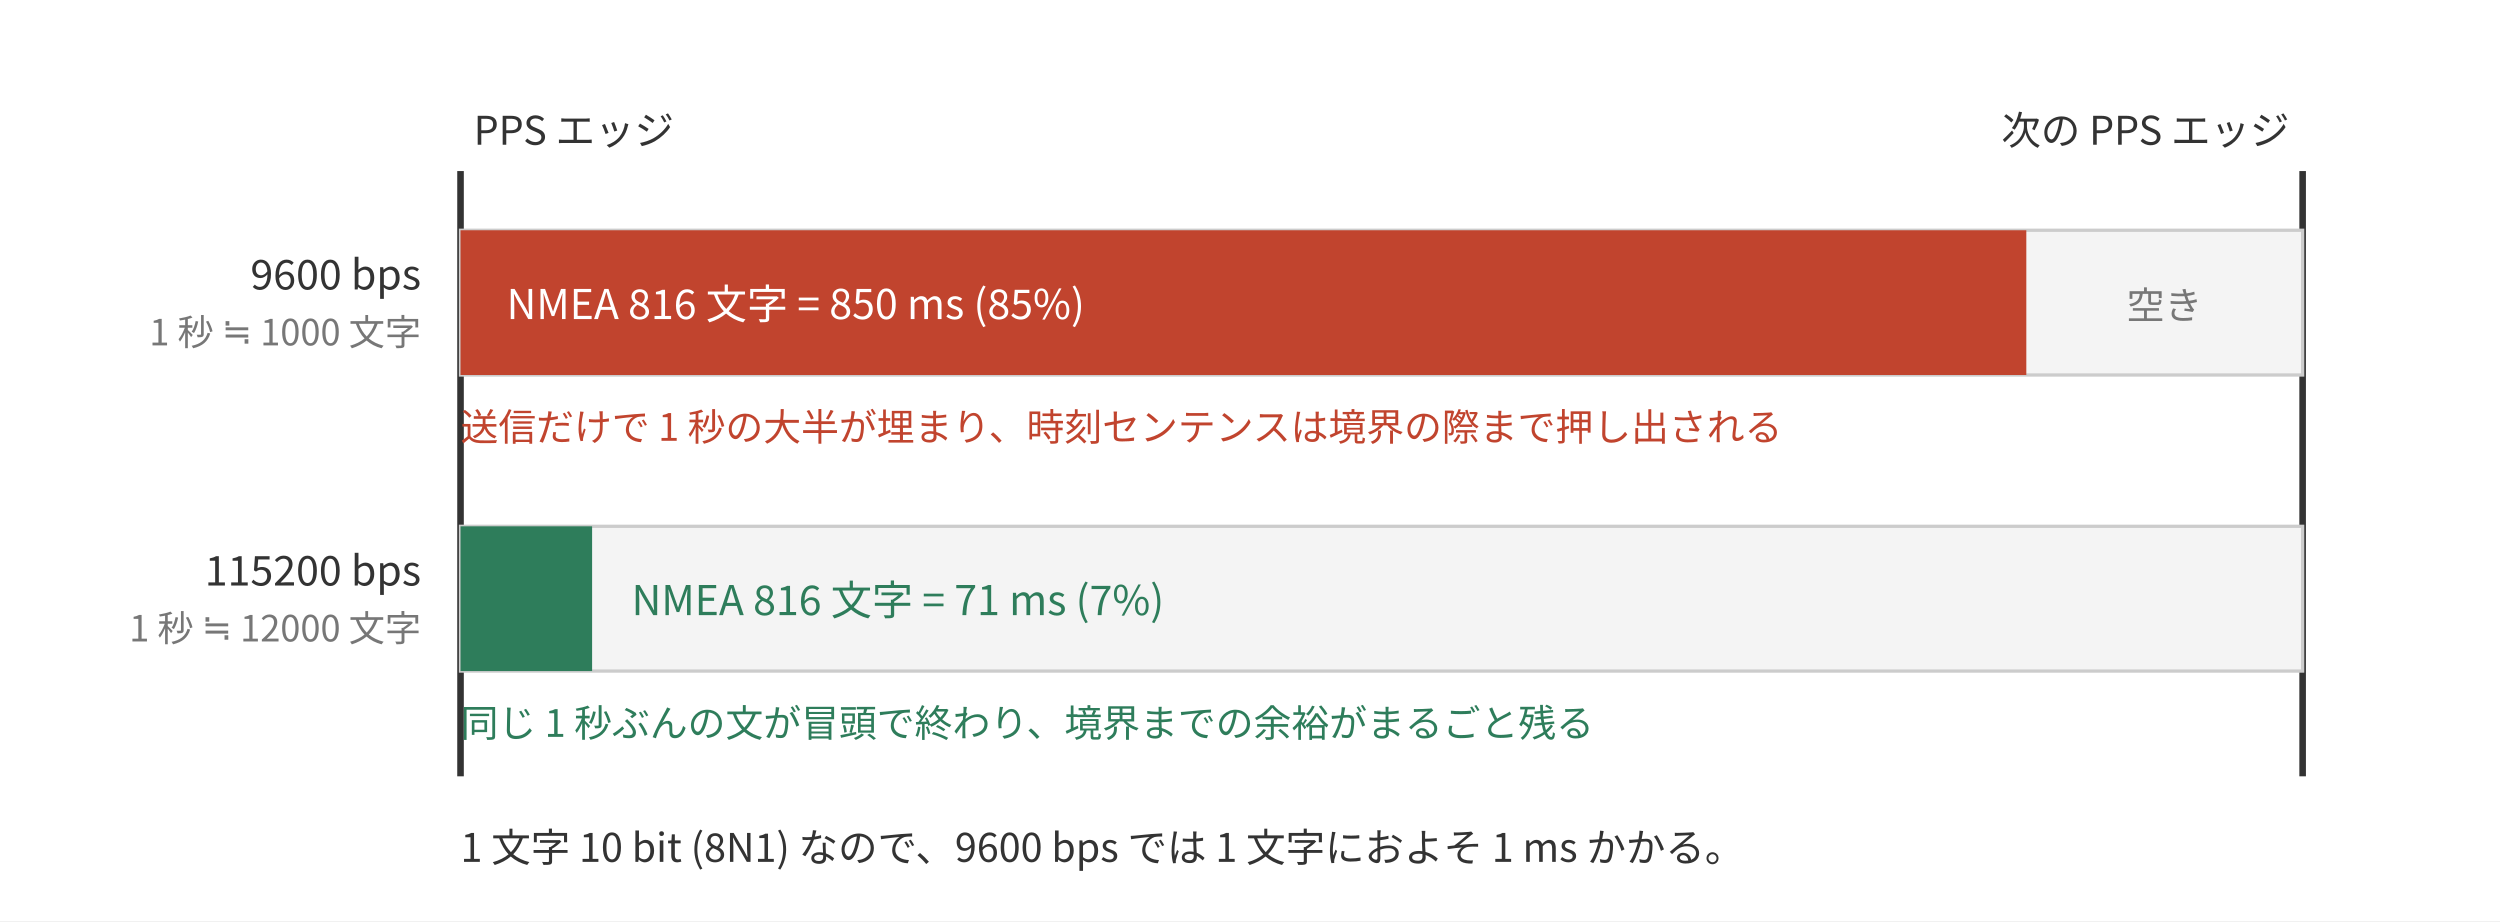
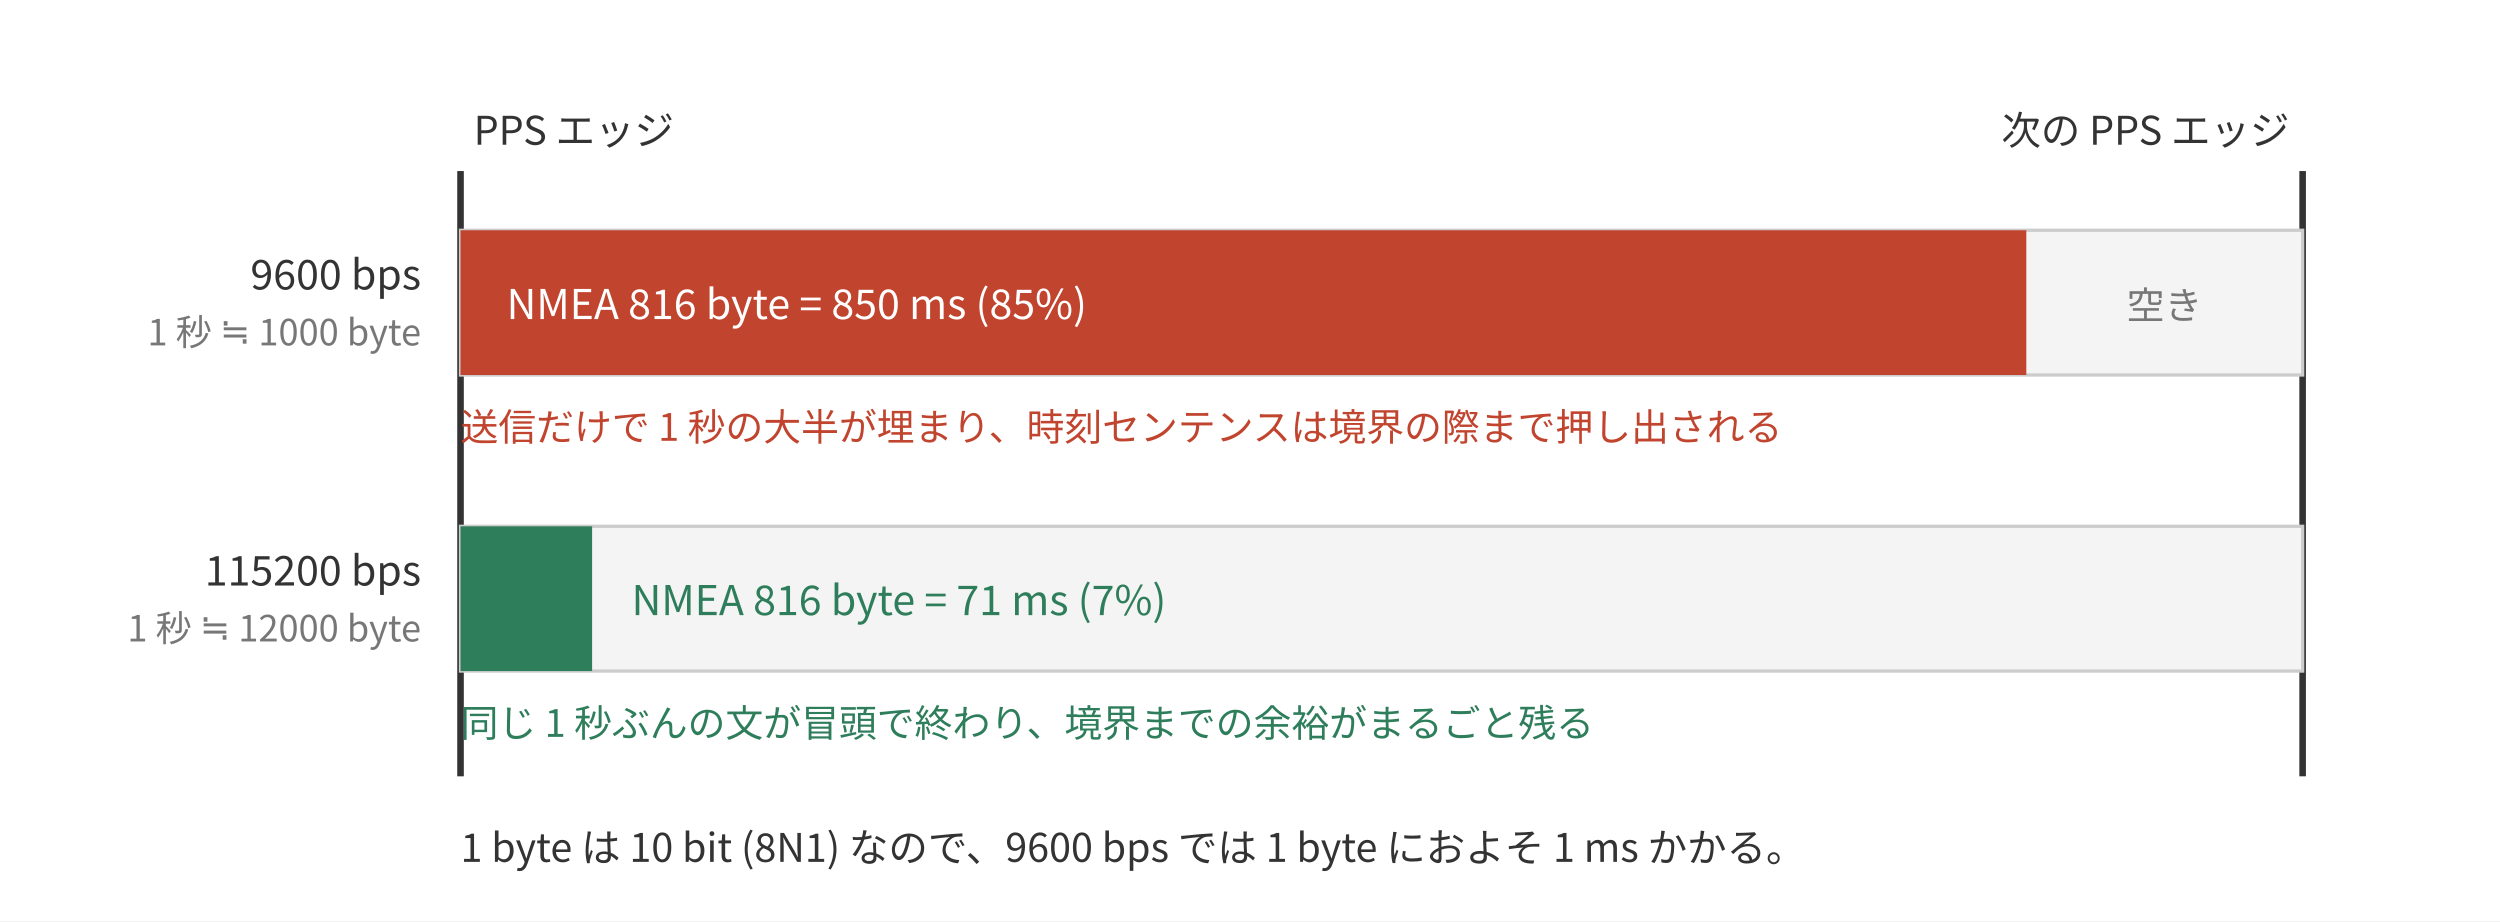
- <svg xmlns="http://www.w3.org/2000/svg" viewBox="0 0 760 280" width="760" height="280" font-family="'Hiragino Sans','Noto Sans CJK JP','Noto Sans JP','Yu Gothic',Meiryo,sans-serif" role="img" aria-label="毎秒 816 文字の NMEA は 9600 bps では 1 秒の 85% を占め、115200 bps では 7% で済む">
+ <svg xmlns="http://www.w3.org/2000/svg" viewBox="0 0 760 280" width="760" height="280" font-family="'Hiragino Sans','Noto Sans CJK JP','Noto Sans JP','Yu Gothic',Meiryo,sans-serif" role="img" aria-label="毎秒 816 byte の NMEA は 9600 bps では 1 秒の 85% を占め、115200 bps では 7% で済む">
  <rect width="760" height="280" fill="#ffffff" />
  <g stroke="#333" stroke-width="2">
    <line x1="140" y1="52" x2="140" y2="236" />
    <line x1="700" y1="52" x2="700" y2="236" />
  </g>
  <g font-size="12" fill="#333">
    <text x="144" y="44">PPS エッジ</text>
    <text x="696" y="44" text-anchor="end">次の PPS エッジ</text>
  </g>
  <g font-size="12.5" fill="#333" text-anchor="end">
    <text x="128" y="88">9600 bps</text>
-     <text x="128" y="105" font-size="11" fill="#777">1 秒 ≒ 1000 文字</text>
+     <text x="128" y="105" font-size="11" fill="#777">1 秒 ≒ 1000 byte</text>
  </g>
  <rect x="140" y="70" width="560" height="44" fill="#f4f4f4" stroke="#ccc" />
  <rect x="140" y="70" width="476" height="44" fill="#c1442e" />
-   <text x="154" y="97" font-size="12.5" fill="#ffffff">NMEA 816 文字 = 850 ms (85%)</text>
+   <text x="154" y="97" font-size="12.5" fill="#ffffff">NMEA 816 byte = 850 ms (85%)</text>
  <text x="658" y="97" font-size="11.5" fill="#777" text-anchor="middle">空き</text>
  <text x="140" y="134" font-size="11.5" fill="#c1442e">送信だけで 1 秒の大半が埋まり、時刻センテンスは境界の際まで押し出される</text>
  <g font-size="12.5" fill="#333" text-anchor="end">
    <text x="128" y="178">115200 bps</text>
-     <text x="128" y="195" font-size="11" fill="#777">1 秒 ≒ 12000 文字</text>
+     <text x="128" y="195" font-size="11" fill="#777">1 秒 ≒ 12000 byte</text>
  </g>
  <rect x="140" y="160" width="560" height="44" fill="#f4f4f4" stroke="#ccc" />
  <rect x="140" y="160" width="40" height="44" fill="#2e7d5b" />
-   <text x="192" y="187" font-size="12.5" fill="#2e7d5b">NMEA 816 文字 = 71 ms (7%)</text>
+   <text x="192" y="187" font-size="12.5" fill="#2e7d5b">NMEA 816 byte = 71 ms (7%)</text>
  <text x="140" y="224" font-size="11.5" fill="#2e7d5b">同じ 1 秒ぶんの文が冒頭で終わり、境界までの余裕がまるごと残る</text>
-   <text x="140" y="262" font-size="12" fill="#333">1 文字 10 bit (8N1) なので、9600 bps では 1 文字におよそ 1 ms かかる。</text>
+   <text x="140" y="262" font-size="12" fill="#333">1 byte は 10 bit (8N1) なので、9600 bps では 1 byte におよそ 1 ms かかる。</text>
</svg>
